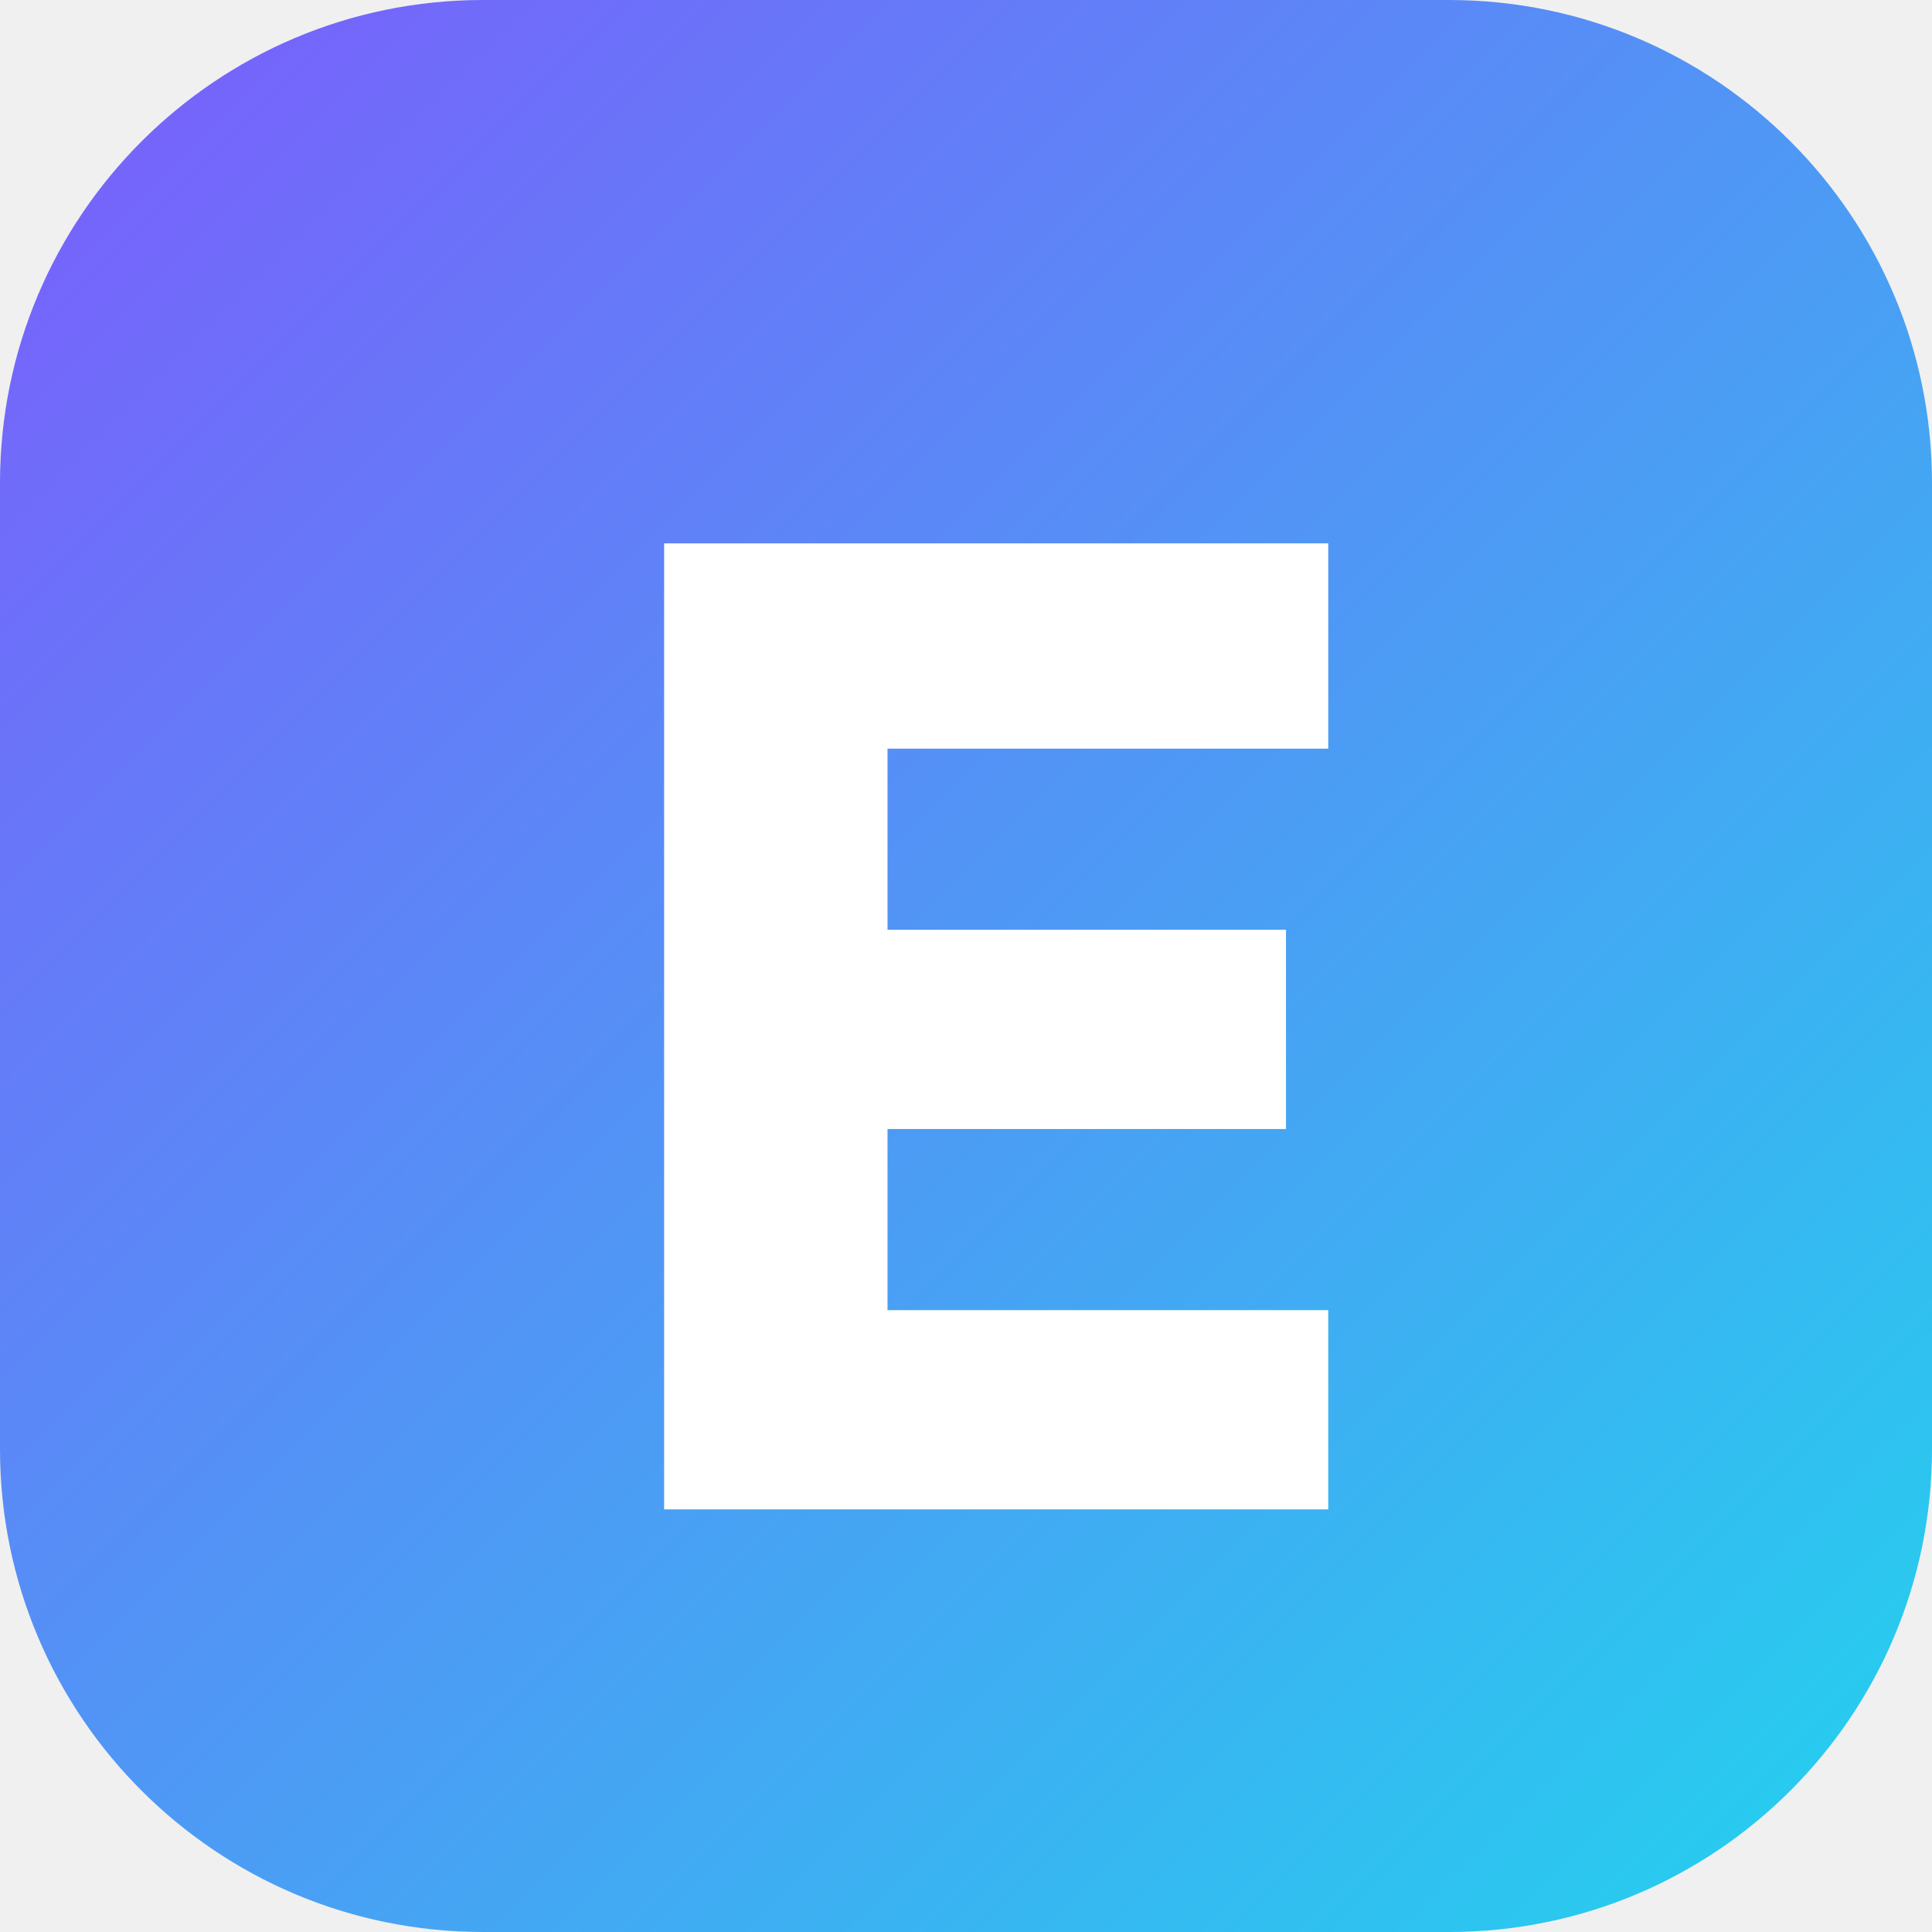
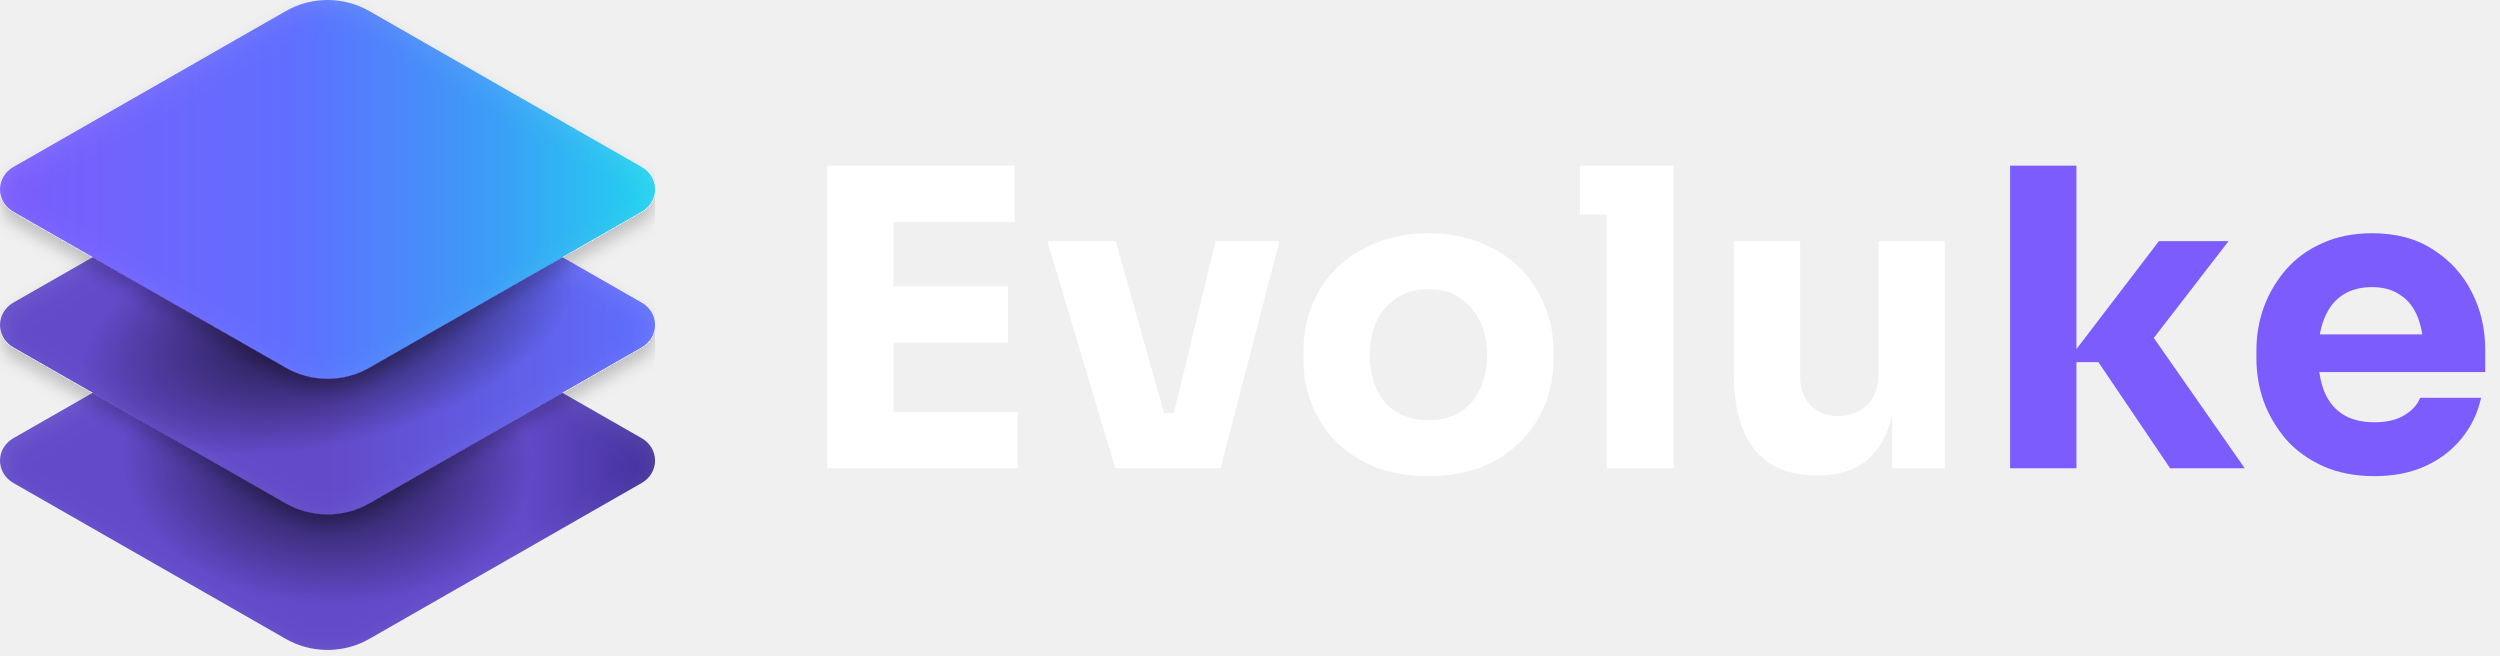
- <svg xmlns="http://www.w3.org/2000/svg" width="32" height="32" viewBox="0 0 32 32" fill="none">
+ <svg xmlns="http://www.w3.org/2000/svg" width="977" height="256" viewBox="0 0 977 256" fill="none">
+   <path d="M323.284 183V64.74H349.204V183H323.284ZM345.964 183V160.968H397.642V183H345.964ZM345.964 133.914V111.882H393.916V133.914H345.964ZM345.964 86.772V64.74H396.508V86.772H345.964ZM435.856 183L409.288 94.224H436.018L460.966 183H435.856ZM443.956 183V161.454H470.038V183H443.956ZM453.514 183L475.06 94.224H500.008L477.004 183H453.514ZM558.164 186.078C550.388 186.078 543.476 184.89 537.428 182.514C531.38 180.03 526.25 176.682 522.038 172.47C517.934 168.258 514.802 163.452 512.642 158.052C510.482 152.544 509.402 146.766 509.402 140.718V136.992C509.402 130.836 510.482 125.004 512.642 119.496C514.91 113.88 518.15 108.966 522.362 104.754C526.682 100.542 531.866 97.248 537.914 94.872C543.962 92.388 550.712 91.146 558.164 91.146C565.832 91.146 572.636 92.388 578.576 94.872C584.624 97.248 589.754 100.542 593.966 104.754C598.178 108.966 601.418 113.88 603.686 119.496C605.954 125.004 607.088 130.836 607.088 136.992V140.718C607.088 146.766 606.008 152.544 603.848 158.052C601.688 163.452 598.502 168.258 594.29 172.47C590.186 176.682 585.11 180.03 579.062 182.514C573.014 184.89 566.048 186.078 558.164 186.078ZM558.164 164.208C563.24 164.208 567.452 163.128 570.8 160.968C574.148 158.808 576.686 155.784 578.414 151.896C580.25 148.008 581.168 143.688 581.168 138.936C581.168 133.86 580.25 129.432 578.414 125.652C576.578 121.764 573.932 118.686 570.476 116.418C567.128 114.15 563.024 113.016 558.164 113.016C553.412 113.016 549.308 114.15 545.852 116.418C542.396 118.686 539.75 121.764 537.914 125.652C536.186 129.432 535.322 133.86 535.322 138.936C535.322 143.688 536.186 148.008 537.914 151.896C539.642 155.784 542.234 158.808 545.69 160.968C549.146 163.128 553.304 164.208 558.164 164.208ZM627.931 183V64.74H654.013V183H627.931ZM617.401 83.856V64.74H654.013V83.856H617.401ZM709.487 185.754C699.227 185.754 691.343 182.46 685.835 175.872C680.327 169.176 677.573 159.132 677.573 145.74V94.224H703.493V147.036C703.493 151.788 704.843 155.568 707.543 158.376C710.243 161.184 713.861 162.588 718.397 162.588C723.041 162.588 726.821 161.13 729.737 158.214C732.653 155.298 734.111 151.356 734.111 146.388V94.224H760.031V183H739.457V145.578H741.239C741.239 154.542 740.051 162.048 737.675 168.096C735.407 174.036 732.005 178.464 727.469 181.38C722.933 184.296 717.317 185.754 710.621 185.754H709.487Z" fill="white" />
+   <path d="M848.083 183L820.057 141.528H807.583L843.709 94.224H870.925L836.905 138.288L837.229 125.652L877.243 183H848.083ZM785.551 183V64.74H811.471V183H785.551ZM927.976 186.078C920.416 186.078 913.72 184.782 907.888 182.19C902.164 179.598 897.358 176.142 893.47 171.822C889.69 167.394 886.774 162.48 884.722 157.08C882.778 151.572 881.806 145.956 881.806 140.232V136.992C881.806 131.052 882.778 125.382 884.722 119.982C886.774 114.474 889.69 109.56 893.47 105.24C897.25 100.92 901.948 97.518 907.564 95.034C913.288 92.442 919.768 91.146 927.004 91.146C936.508 91.146 944.5 93.306 950.98 97.626C957.568 101.838 962.59 107.4 966.046 114.312C969.502 121.116 971.23 128.568 971.23 136.668V145.416H892.66V130.674H955.516L947.092 137.478C947.092 132.186 946.336 127.65 944.824 123.87C943.312 120.09 941.044 117.228 938.02 115.284C935.104 113.232 931.432 112.206 927.004 112.206C922.468 112.206 918.634 113.232 915.502 115.284C912.37 117.336 909.994 120.36 908.374 124.356C906.754 128.244 905.944 133.05 905.944 138.774C905.944 144.066 906.7 148.71 908.212 152.706C909.724 156.594 912.1 159.618 915.34 161.778C918.58 163.938 922.792 165.018 927.976 165.018C932.728 165.018 936.616 164.1 939.64 162.264C942.664 160.428 944.716 158.16 945.796 155.46H969.61C968.314 161.4 965.776 166.692 961.996 171.336C958.216 175.98 953.464 179.598 947.74 182.19C942.016 184.782 935.428 186.078 927.976 186.078Z" fill="#7C5CFC" />
+   <g clip-path="url(#clip0_153_30)">
+     <g filter="url(#filter0_i_153_30)">
+       <path d="M5.17 188.717L111.669 249.675C116.6 252.505 122.246 254 128 254C133.754 254 139.4 252.505 144.331 249.675L250.83 188.717C252.407 187.813 253.712 186.534 254.618 185.006C255.524 183.478 256 181.753 256 179.997C256 178.242 255.524 176.516 254.618 174.989C253.712 173.461 252.407 172.182 250.83 171.278L144.331 110.319C139.399 107.493 133.754 106 128 106C122.246 106 116.601 107.493 111.669 110.319L5.17 171.278C3.593 172.182 2.288 173.461 1.382 174.989C0.476 176.516 0 178.242 0 179.997C0 181.753 0.476 183.478 1.382 185.006C2.288 186.534 3.593 187.813 5.17 188.717Z" fill="url(#paint0_linear_153_30)" />
+       <path d="M5.17 188.717L111.669 249.675C116.6 252.505 122.246 254 128 254C133.754 254 139.4 252.505 144.331 249.675L250.83 188.717C252.407 187.813 253.712 186.534 254.618 185.006C255.524 183.478 256 181.753 256 179.997C256 178.242 255.524 176.516 254.618 174.989C253.712 173.461 252.407 172.182 250.83 171.278L144.331 110.319C139.399 107.493 133.754 106 128 106C122.246 106 116.601 107.493 111.669 110.319L5.17 171.278C3.593 172.182 2.288 173.461 1.382 174.989C0.476 176.516 0 178.242 0 179.997C0 181.753 0.476 183.478 1.382 185.006C2.288 186.534 3.593 187.813 5.17 188.717Z" fill="url(#paint1_radial_153_30)" fill-opacity="0.75" />
+     </g>
+     <g filter="url(#filter1_di_153_30)">
+       <path d="M5.17 135.717L111.669 196.675C116.6 199.505 122.246 201 128 201C133.754 201 139.4 199.505 144.331 196.675L250.83 135.717C252.407 134.813 253.712 133.534 254.618 132.006C255.524 130.478 256 128.753 256 126.997C256 125.242 255.524 123.516 254.618 121.989C253.712 120.461 252.407 119.182 250.83 118.278L144.331 57.319C139.399 54.493 133.754 53 128 53C122.246 53 116.601 54.493 111.669 57.319L5.17 118.278C3.593 119.182 2.288 120.461 1.382 121.989C0.476 123.516 0 125.242 0 126.997C0 128.753 0.476 130.478 1.382 132.006C2.288 133.534 3.593 134.813 5.17 135.717Z" fill="url(#paint2_linear_153_30)" />
+       <path d="M5.17 135.717L111.669 196.675C116.6 199.505 122.246 201 128 201C133.754 201 139.4 199.505 144.331 196.675L250.83 135.717C252.407 134.813 253.712 133.534 254.618 132.006C255.524 130.478 256 128.753 256 126.997C256 125.242 255.524 123.516 254.618 121.989C253.712 120.461 252.407 119.182 250.83 118.278L144.331 57.319C139.399 54.493 133.754 53 128 53C122.246 53 116.601 54.493 111.669 57.319L5.17 118.278C3.593 119.182 2.288 120.461 1.382 121.989C0.476 123.516 0 125.242 0 126.997C0 128.753 0.476 130.478 1.382 132.006C2.288 133.534 3.593 134.813 5.17 135.717Z" fill="url(#paint3_radial_153_30)" fill-opacity="0.75" />
+     </g>
+     <g filter="url(#filter2_di_153_30)">
+       <path d="M5.17 82.717L111.669 143.675C116.6 146.505 122.246 148 128 148C133.754 148 139.4 146.505 144.331 143.675L250.83 82.717C252.407 81.813 253.712 80.534 254.618 79.006C255.524 77.478 256 75.753 256 73.998C256 72.242 255.524 70.516 254.618 68.989C253.712 67.46 252.407 66.182 250.83 65.278L144.331 4.319C139.399 1.493 133.754 0 128 0C122.246 0 116.601 1.493 111.669 4.319L5.17 65.278C3.593 66.182 2.288 67.46 1.382 68.989C0.476 70.516 0 72.242 0 73.998C0 75.753 0.476 77.478 1.382 79.006C2.288 80.534 3.593 81.813 5.17 82.717Z" fill="url(#paint4_linear_153_30)" />
+     </g>
+   </g>
  <defs>
-     <linearGradient id="evk" x1="0" y1="0" x2="32" y2="32" gradientUnits="userSpaceOnUse">
+     <filter id="filter0_i_153_30" x="0" y="106" width="256" height="150" filterUnits="userSpaceOnUse" color-interpolation-filters="sRGB">
+       <feFlood flood-opacity="0" result="BackgroundImageFix" />
+       <feBlend mode="normal" in="SourceGraphic" in2="BackgroundImageFix" result="shape" />
+       <feColorMatrix in="SourceAlpha" type="matrix" values="0 0 0 0 0 0 0 0 0 0 0 0 0 0 0 0 0 0 127 0" result="hardAlpha" />
+       <feOffset dy="2" />
+       <feGaussianBlur stdDeviation="5" />
+       <feComposite in2="hardAlpha" operator="arithmetic" k2="-1" k3="1" />
+       <feColorMatrix type="matrix" values="0 0 0 0 1 0 0 0 0 1 0 0 0 0 1 0 0 0 0.1 0" />
+       <feBlend mode="normal" in2="shape" result="effect1_innerShadow_153_30" />
+     </filter>
+     <filter id="filter1_di_153_30" x="-6" y="51" width="268" height="160" filterUnits="userSpaceOnUse" color-interpolation-filters="sRGB">
+       <feFlood flood-opacity="0" result="BackgroundImageFix" />
+       <feColorMatrix in="SourceAlpha" type="matrix" values="0 0 0 0 0 0 0 0 0 0 0 0 0 0 0 0 0 0 127 0" result="hardAlpha" />
+       <feOffset dy="4" />
+       <feGaussianBlur stdDeviation="3" />
+       <feComposite in2="hardAlpha" operator="out" />
+       <feColorMatrix type="matrix" values="0 0 0 0 0 0 0 0 0 0 0 0 0 0 0 0 0 0 0.2 0" />
+       <feBlend mode="normal" in2="BackgroundImageFix" result="effect1_dropShadow_153_30" />
+       <feBlend mode="normal" in="SourceGraphic" in2="effect1_dropShadow_153_30" result="shape" />
+       <feColorMatrix in="SourceAlpha" type="matrix" values="0 0 0 0 0 0 0 0 0 0 0 0 0 0 0 0 0 0 127 0" result="hardAlpha" />
+       <feOffset dy="2" />
+       <feGaussianBlur stdDeviation="5" />
+       <feComposite in2="hardAlpha" operator="arithmetic" k2="-1" k3="1" />
+       <feColorMatrix type="matrix" values="0 0 0 0 1 0 0 0 0 1 0 0 0 0 1 0 0 0 0.1 0" />
+       <feBlend mode="normal" in2="shape" result="effect2_innerShadow_153_30" />
+     </filter>
+     <filter id="filter2_di_153_30" x="-6" y="-2" width="268" height="160" filterUnits="userSpaceOnUse" color-interpolation-filters="sRGB">
+       <feFlood flood-opacity="0" result="BackgroundImageFix" />
+       <feColorMatrix in="SourceAlpha" type="matrix" values="0 0 0 0 0 0 0 0 0 0 0 0 0 0 0 0 0 0 127 0" result="hardAlpha" />
+       <feOffset dy="4" />
+       <feGaussianBlur stdDeviation="3" />
+       <feComposite in2="hardAlpha" operator="out" />
+       <feColorMatrix type="matrix" values="0 0 0 0 0 0 0 0 0 0 0 0 0 0 0 0 0 0 0.2 0" />
+       <feBlend mode="normal" in2="BackgroundImageFix" result="effect1_dropShadow_153_30" />
+       <feBlend mode="normal" in="SourceGraphic" in2="effect1_dropShadow_153_30" result="shape" />
+       <feColorMatrix in="SourceAlpha" type="matrix" values="0 0 0 0 0 0 0 0 0 0 0 0 0 0 0 0 0 0 127 0" result="hardAlpha" />
+       <feOffset dy="2" />
+       <feGaussianBlur stdDeviation="5" />
+       <feComposite in2="hardAlpha" operator="arithmetic" k2="-1" k3="1" />
+       <feColorMatrix type="matrix" values="0 0 0 0 1 0 0 0 0 1 0 0 0 0 1 0 0 0 0.1 0" />
+       <feBlend mode="normal" in2="shape" result="effect2_innerShadow_153_30" />
+     </filter>
+     <linearGradient id="paint0_linear_153_30" x1="0" y1="180" x2="256" y2="180" gradientUnits="userSpaceOnUse">
+       <stop offset="0.8" stop-color="#634AC9" />
+       <stop offset="1" stop-color="#43309B" />
+     </linearGradient>
+     <radialGradient id="paint1_radial_153_30" cx="0" cy="0" r="1" gradientUnits="userSpaceOnUse" gradientTransform="translate(128 180) rotate(-86.855) scale(91.1373 129.617)">
+       <stop />
+       <stop offset="0.62" stop-opacity="0" />
+     </radialGradient>
+     <linearGradient id="paint2_linear_153_30" x1="0" y1="127" x2="256" y2="127" gradientUnits="userSpaceOnUse">
+       <stop offset="0.5" stop-color="#634AC9" />
+       <stop offset="1" stop-color="#5F6FFF" />
+     </linearGradient>
+     <radialGradient id="paint3_radial_153_30" cx="0" cy="0" r="1" gradientUnits="userSpaceOnUse" gradientTransform="translate(128 127) rotate(-103.305) scale(76.0411 159.567)">
+       <stop />
+       <stop offset="0.615" stop-opacity="0" />
+     </radialGradient>
+     <linearGradient id="paint4_linear_153_30" x1="0" y1="74" x2="256" y2="74" gradientUnits="userSpaceOnUse">
      <stop stop-color="#7C5CFC" />
+       <stop offset="0.45" stop-color="#5F6FFF" />
+       <stop offset="0.75" stop-color="#3B9DF7" />
      <stop offset="1" stop-color="#22D3EE" />
    </linearGradient>
+     <clipPath id="clip0_153_30">
+       <rect width="256" height="256" fill="white" />
+     </clipPath>
  </defs>
-   <rect width="32" height="32" rx="8" fill="url(#evk)" />
-   <path d="M11 9h11v3.4h-7.3v3.0h6.6v3.3h-6.6v3.0H22V25H11z" fill="#FFFFFF" />
</svg>
